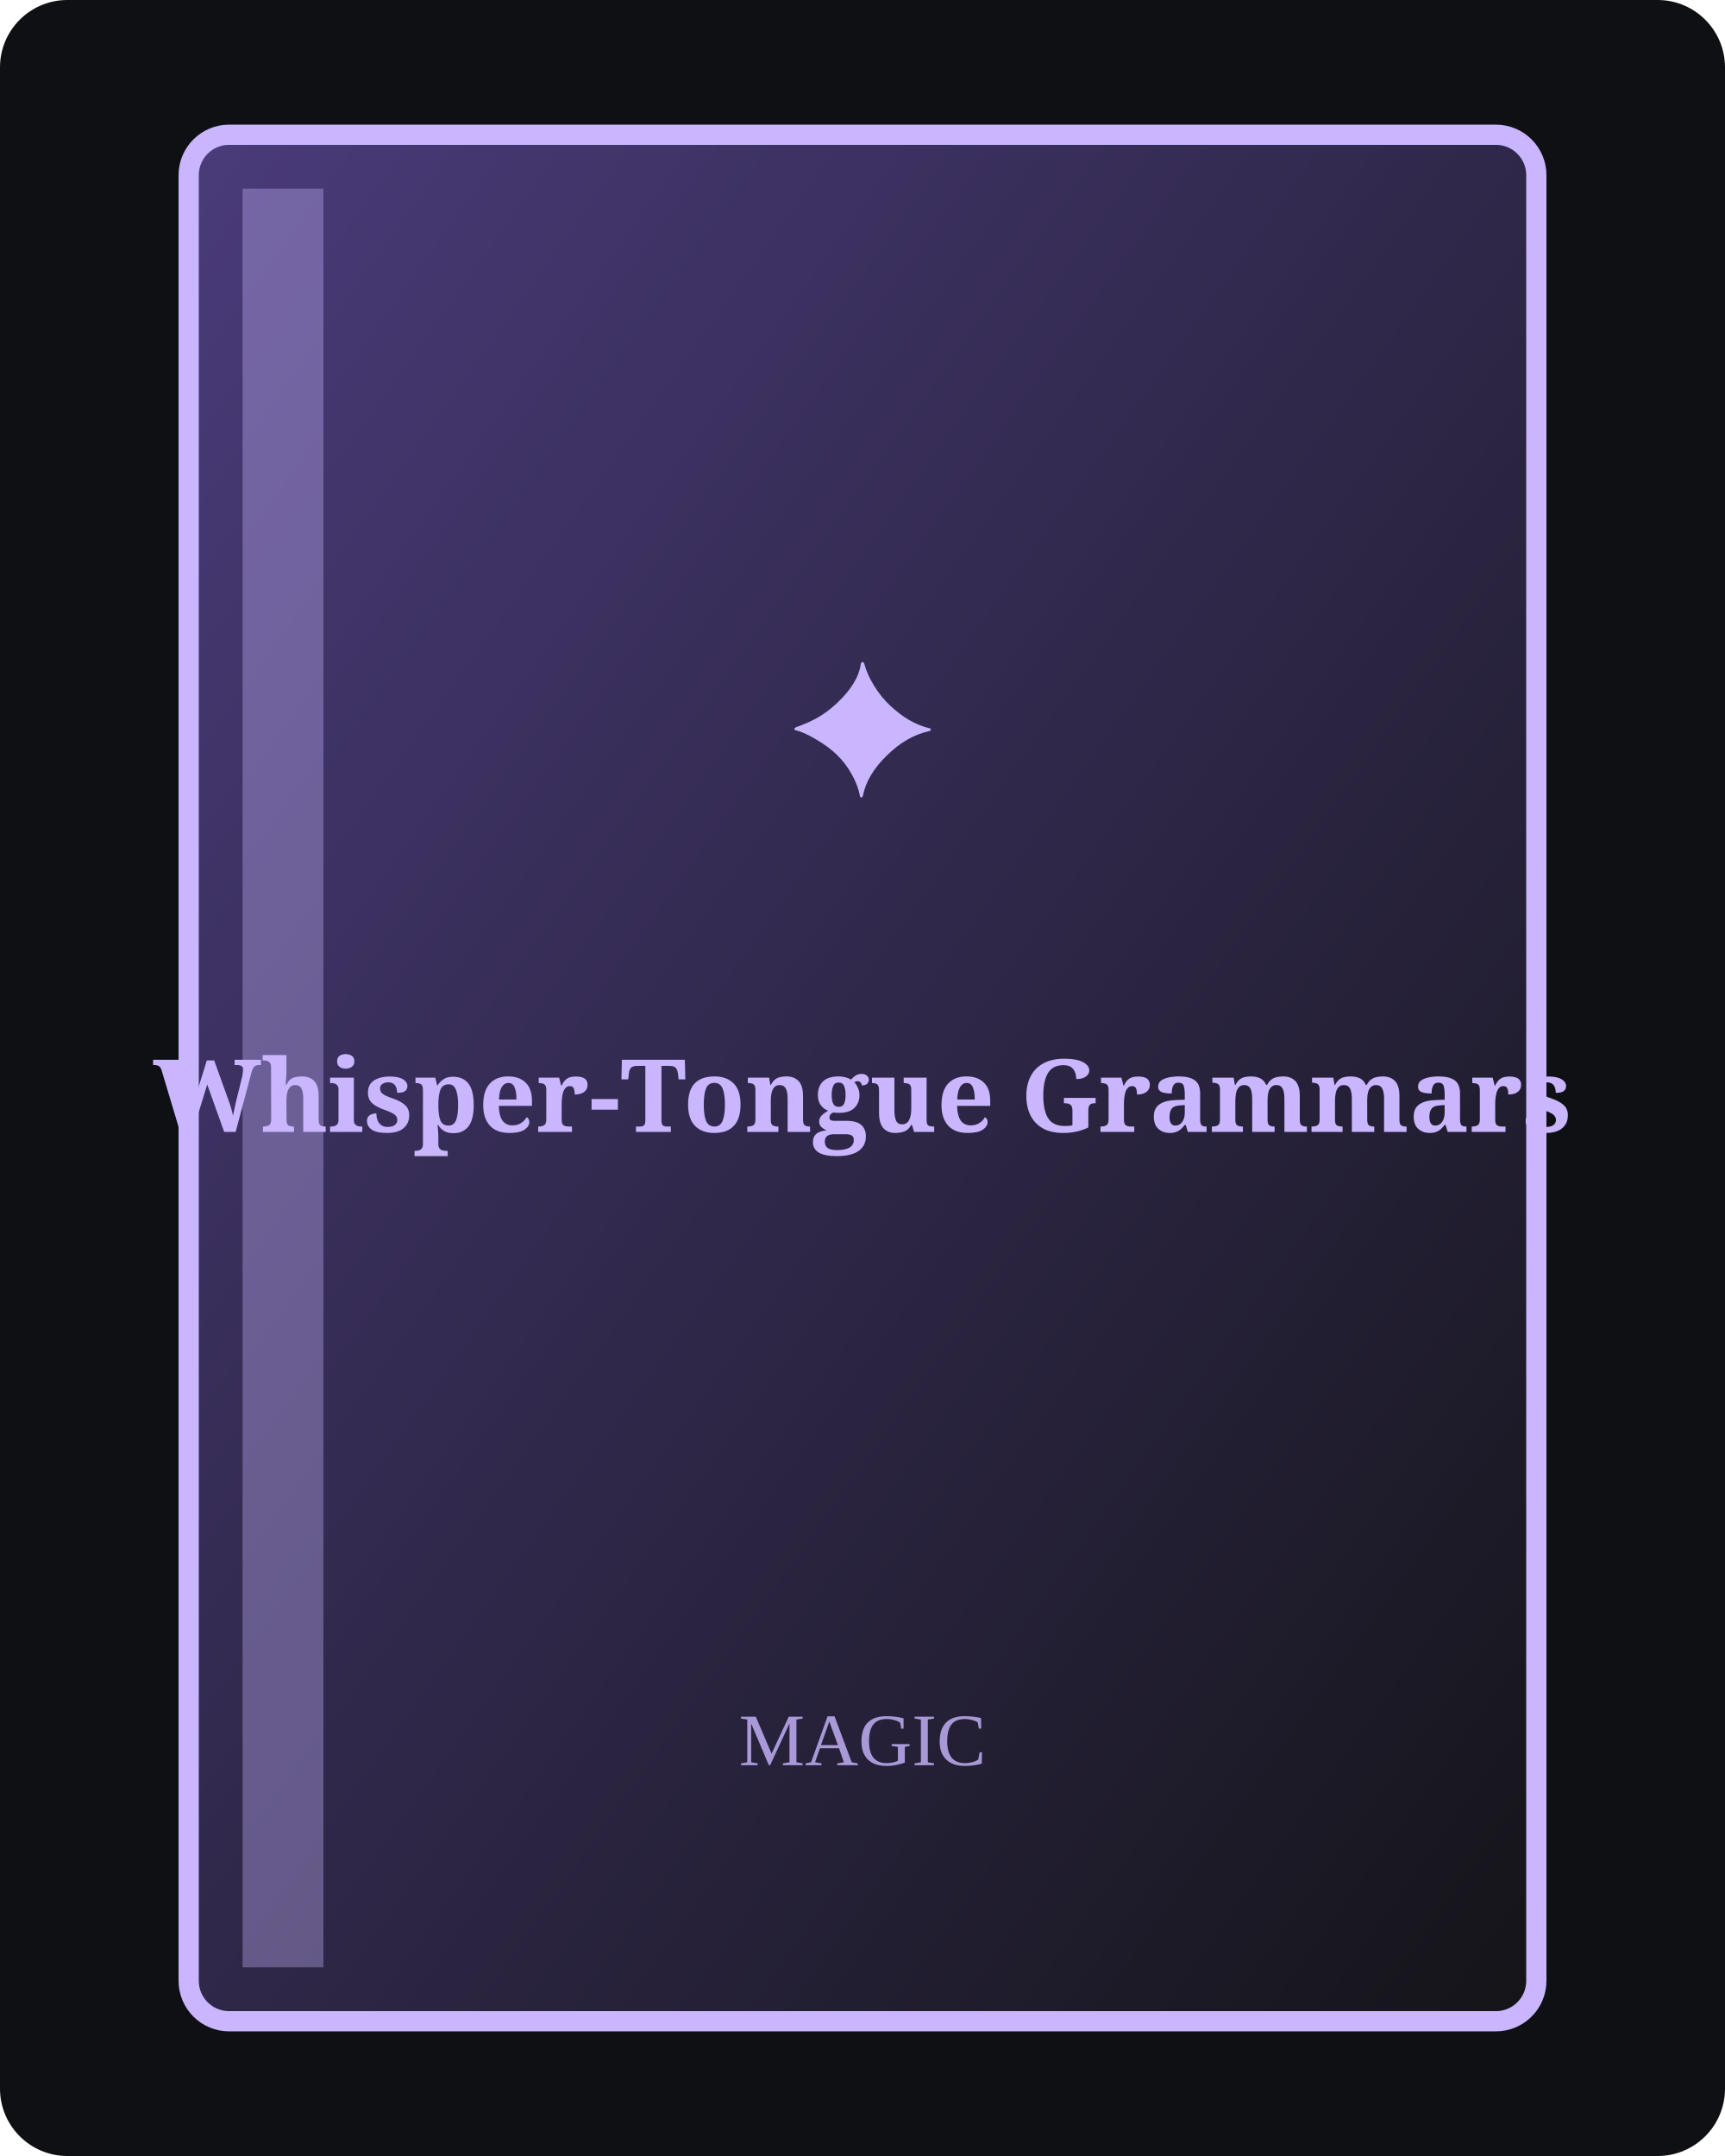
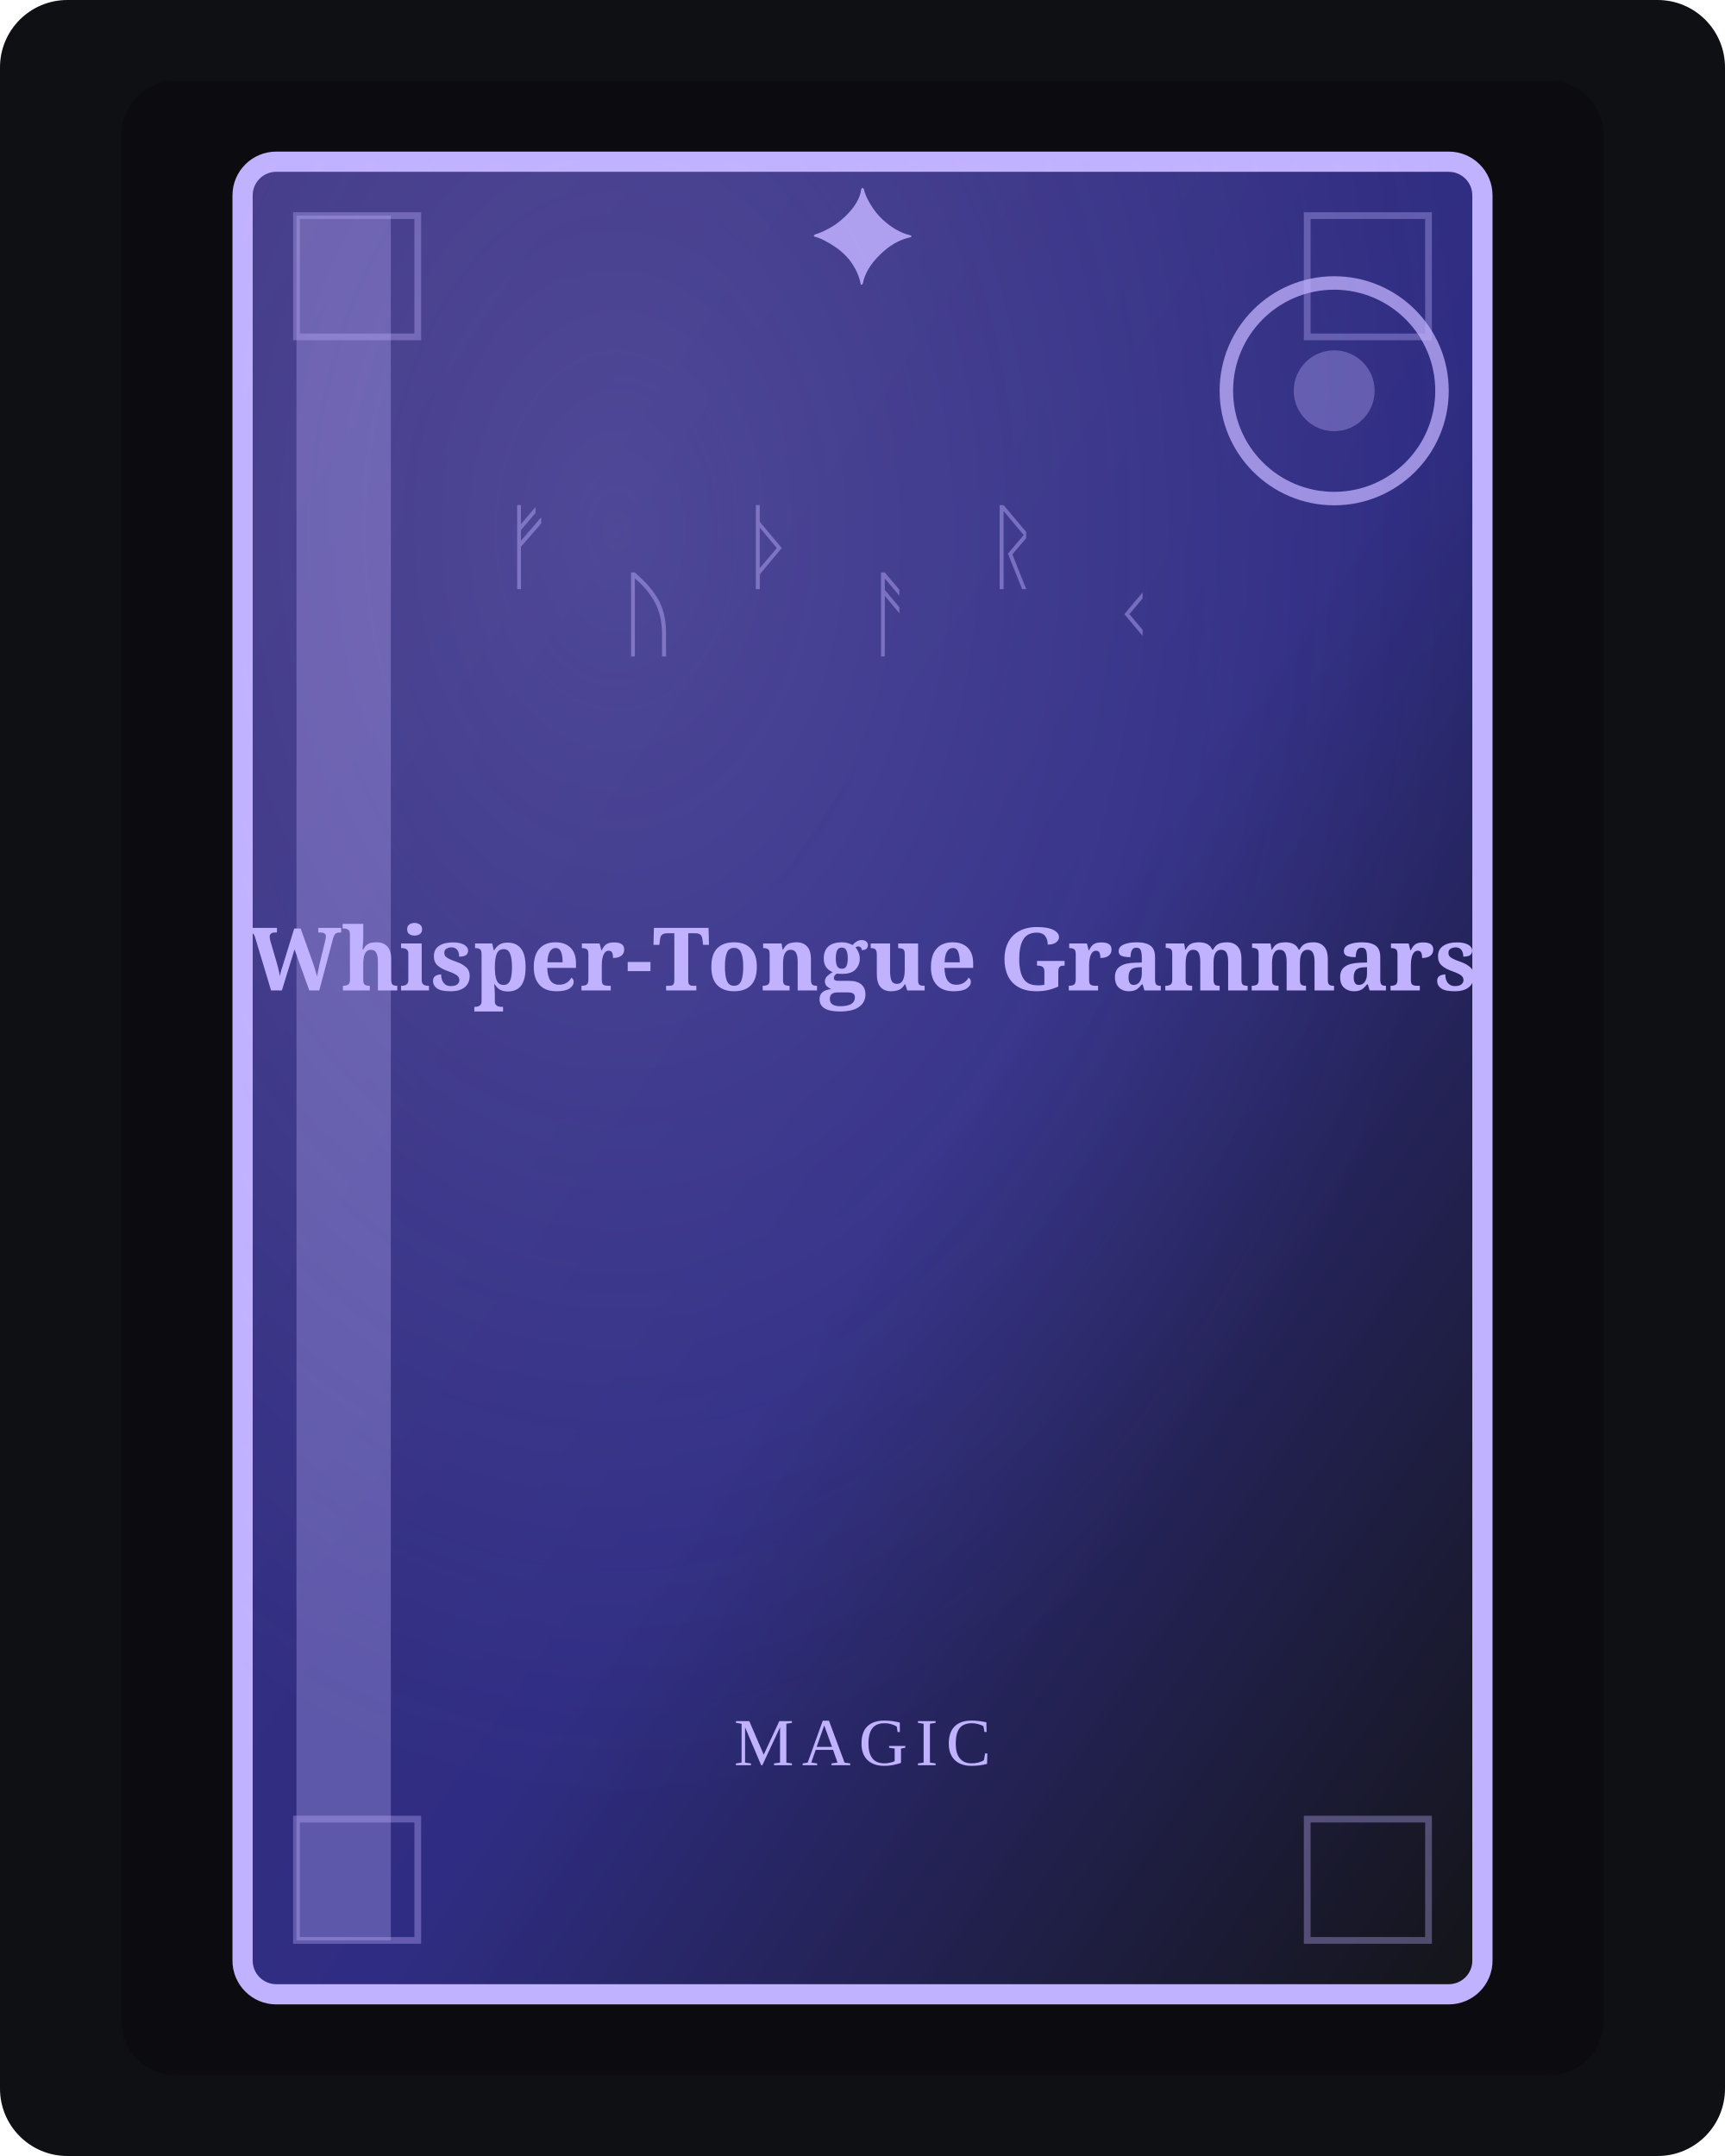
<svg xmlns="http://www.w3.org/2000/svg" width="256" height="320" viewBox="0 0 256 320" role="img" aria-label="Whisper-Tongue Grammars">
  <defs>
    <linearGradient id="g-whisper-tongue-grammars" x1="0" y1="0" x2="1" y2="1">
-       <stop offset="0%" stop-color="#4a3b7a" />
+       <stop offset="0%" stop-color="#3b337f" />
+       <stop offset="55%" stop-color="#2f2d83" />
      <stop offset="100%" stop-color="#141418" />
    </linearGradient>
+     <radialGradient id="shine-whisper-tongue-grammars" cx="30%" cy="20%" r="70%">
+       <stop offset="0%" stop-color="#c1b2ff" stop-opacity="0.18" />
+       <stop offset="100%" stop-color="#c1b2ff" stop-opacity="0" />
+     </radialGradient>
  </defs>
  <rect width="256" height="320" rx="10" fill="#0f1014" />
-   <rect x="28" y="20" width="200" height="280" rx="6" fill="url(#g-whisper-tongue-grammars)" stroke="#c9b6ff" stroke-width="3" />
-   <rect x="36" y="28" width="12" height="264" fill="#c9b6ff" opacity="0.35" />
-   <text x="128" y="118" text-anchor="middle" fill="#c9b6ff" font-family="Georgia, serif" font-size="28">✦</text>
-   <text x="128" y="168" text-anchor="middle" fill="#c9b6ff" font-family="Georgia, serif" font-size="15" font-weight="700">Whisper-Tongue Grammars</text>
-   <text x="128" y="190" text-anchor="middle" fill="#c9b6ff" font-family="Georgia, serif" font-size="13" />
-   <text x="128" y="262" text-anchor="middle" fill="#c9b6ff" font-size="11" opacity="0.8">MAGIC</text>
+   <rect x="18" y="12" width="220" height="296" rx="8" fill="#090a0d" opacity="0.55" />
+   <rect x="36" y="24" width="184" height="272" rx="5" fill="url(#g-whisper-tongue-grammars)" stroke="#c1b2ff" stroke-width="3" />
+   <rect x="44" y="32" width="14" height="256" fill="#c1b2ff" opacity="0.32" />
+   <circle cx="198" cy="58" r="16" fill="none" stroke="#c1b2ff" stroke-width="2" opacity="0.75" />
+   <circle cx="198" cy="58" r="6" fill="#c1b2ff" opacity="0.35" />
+   <rect x="36" y="24" width="184" height="272" rx="6" fill="url(#shine-whisper-tongue-grammars)" pointer-events="none" />
+   <g transform="translate(0,-2)">
+     <g opacity="0.44">
+       <text x="74" y="88" fill="#c1b2ff" font-size="14" font-family="serif">ᚠ</text>
+       <text x="92" y="98" fill="#c1b2ff" font-size="14" font-family="serif">ᚢ</text>
+       <text x="110" y="88" fill="#c1b2ff" font-size="14" font-family="serif">ᚦ</text>
+       <text x="128" y="98" fill="#c1b2ff" font-size="14" font-family="serif">ᚨ</text>
+       <text x="146" y="88" fill="#c1b2ff" font-size="14" font-family="serif">ᚱ</text>
+       <text x="164" y="98" fill="#c1b2ff" font-size="14" font-family="serif">ᚲ</text>
+     </g>
+   </g>
+   <rect x="44" y="32" width="18" height="18" fill="none" stroke="#c1b2ff" opacity="0.35" />
+   <rect x="194" y="32" width="18" height="18" fill="none" stroke="#c1b2ff" opacity="0.35" />
+   <rect x="44" y="270" width="18" height="18" fill="none" stroke="#c1b2ff" opacity="0.35" />
+   <rect x="194" y="270" width="18" height="18" fill="none" stroke="#c1b2ff" opacity="0.35" />
+   <text x="128" y="147" text-anchor="middle" fill="#c1b2ff" font-family="Georgia, serif" font-size="13" font-weight="700">Whisper-Tongue Grammars</text>
+   <text x="128" y="165" text-anchor="middle" fill="#c1b2ff" font-family="Georgia, serif" font-size="12" />
+   <text x="128" y="183" text-anchor="middle" fill="#c1b2ff" font-family="Georgia, serif" font-size="11" />
+   <text x="128" y="262" text-anchor="middle" fill="#c1b2ff" font-size="10" letter-spacing="1.2">MAGIC</text>
+   <text x="128" y="42" text-anchor="middle" fill="#c1b2ff" font-family="Georgia, serif" font-size="20" opacity="0.85">✦</text>
</svg>
